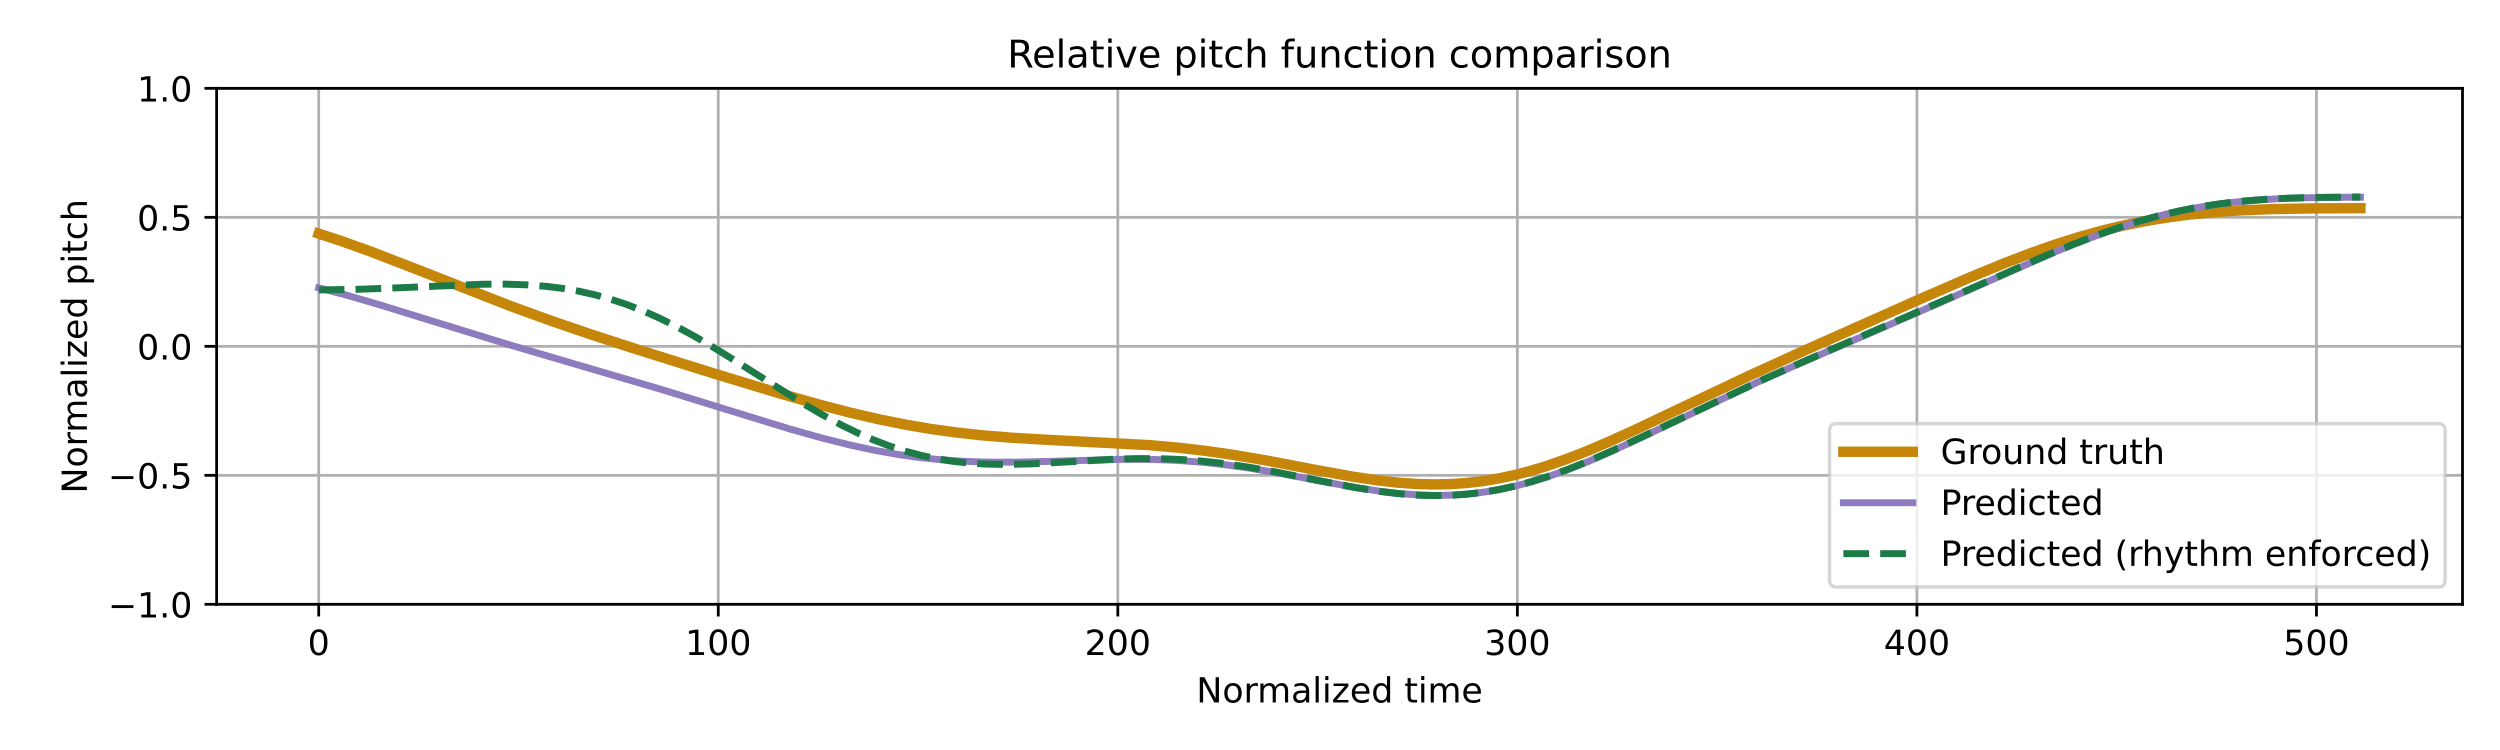
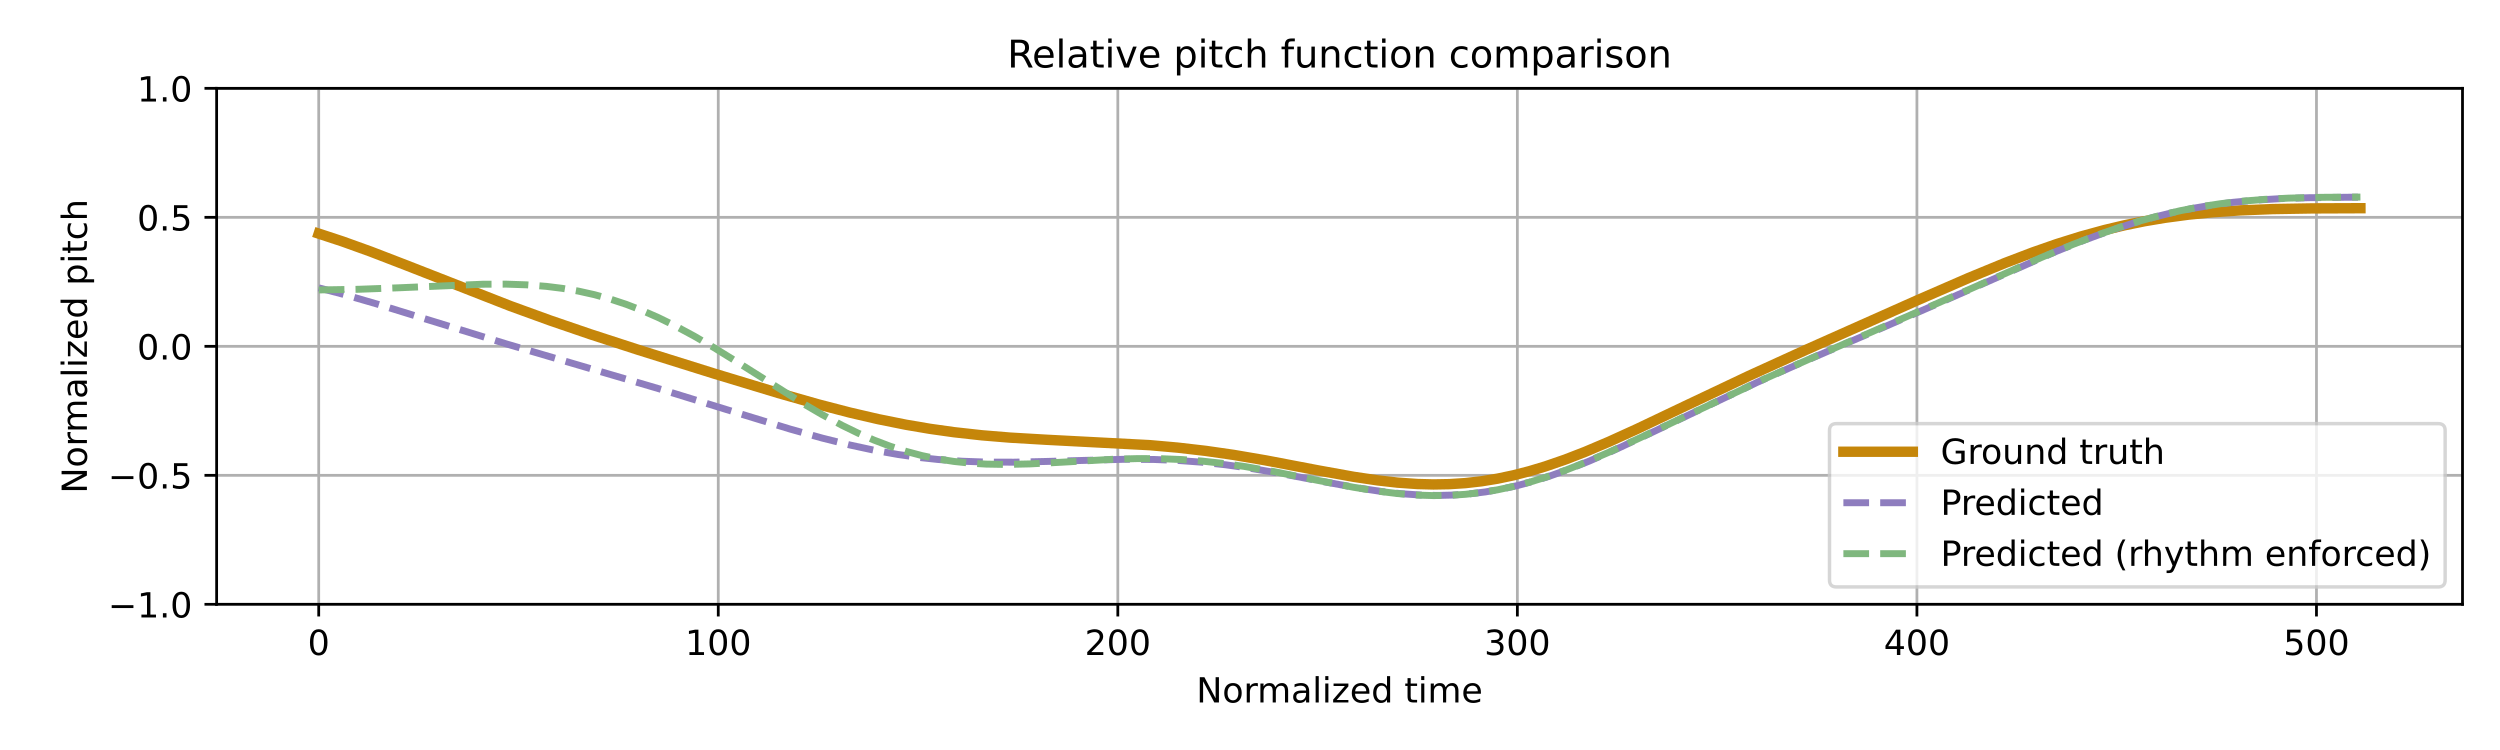
<svg xmlns="http://www.w3.org/2000/svg" xmlns:xlink="http://www.w3.org/1999/xlink" width="720pt" height="216pt" viewBox="0 0 720 216" version="1.1">
  <defs>
    <style type="text/css">*{stroke-linejoin: round; stroke-linecap: butt}</style>
  </defs>
  <g id="figure_1">
    <g id="patch_1">
      <path d="M 0 216  L 720 216  L 720 0  L 0 0  z " style="fill: #ffffff" />
    </g>
    <g id="axes_1">
      <g id="patch_2">
        <path d="M 62.39 174.04  L 709.2 174.04  L 709.2 25.44  L 62.39 25.44  z " style="fill: #ffffff" />
      </g>
      <g id="matplotlib.axis_1">
        <g id="xtick_1">
          <g id="line2d_1">
-             <path d="M 91.79 174.04  L 91.79 25.44  " clip-path="url(#p73da0fe1fb)" style="fill: none; stroke: #b0b0b0; stroke-width: 0.8; stroke-linecap: square" />
+             <path d="M 91.79 174.04  L 91.79 25.44  " clip-path="url(#p1e2aa397c5)" style="fill: none; stroke: #b0b0b0; stroke-width: 0.8; stroke-linecap: square" />
          </g>
          <g id="line2d_2">
            <defs>
-               <path id="m3a04a0d9b2" d="M 0 0  L 0 3.5  " style="stroke: #000000; stroke-width: 0.8" />
-             </defs>
-             <g>
-               <use xlink:href="#m3a04a0d9b2" x="91.79" y="174.04" style="stroke: #000000; stroke-width: 0.8" />
+               <path id="m70f8c55454" d="M 0 0  L 0 3.5  " style="stroke: #000000; stroke-width: 0.8" />
+             </defs>
+             <g>
+               <use xlink:href="#m70f8c55454" x="91.79" y="174.04" style="stroke: #000000; stroke-width: 0.8" />
            </g>
          </g>
          <g id="text_1">
            <g transform="translate(88.60921 188.6384) scale(0.1 -0.1)">
              <defs>
                <path id="DejaVuSans-30" d="M 2034 4250  Q 1547 4250 1301 3770  Q 1056 3291 1056 2328  Q 1056 1369 1301 889  Q 1547 409 2034 409  Q 2525 409 2770 889  Q 3016 1369 3016 2328  Q 3016 3291 2770 3770  Q 2525 4250 2034 4250  z M 2034 4750  Q 2819 4750 3233 4129  Q 3647 3509 3647 2328  Q 3647 1150 3233 529  Q 2819 -91 2034 -91  Q 1250 -91 836 529  Q 422 1150 422 2328  Q 422 3509 836 4129  Q 1250 4750 2034 4750  z " transform="scale(0.015625)" />
              </defs>
              <use xlink:href="#DejaVuSans-30" />
            </g>
          </g>
        </g>
        <g id="xtick_2">
          <g id="line2d_3">
-             <path d="M 206.861 174.04  L 206.861 25.44  " clip-path="url(#p73da0fe1fb)" style="fill: none; stroke: #b0b0b0; stroke-width: 0.8; stroke-linecap: square" />
+             <path d="M 206.861 174.04  L 206.861 25.44  " clip-path="url(#p1e2aa397c5)" style="fill: none; stroke: #b0b0b0; stroke-width: 0.8; stroke-linecap: square" />
          </g>
          <g id="line2d_4">
            <g>
-               <use xlink:href="#m3a04a0d9b2" x="206.861" y="174.04" style="stroke: #000000; stroke-width: 0.8" />
+               <use xlink:href="#m70f8c55454" x="206.861" y="174.04" style="stroke: #000000; stroke-width: 0.8" />
            </g>
          </g>
          <g id="text_2">
            <g transform="translate(197.317 188.6384) scale(0.1 -0.1)">
              <defs>
                <path id="DejaVuSans-31" d="M 794 531  L 1825 531  L 1825 4091  L 703 3866  L 703 4441  L 1819 4666  L 2450 4666  L 2450 531  L 3481 531  L 3481 0  L 794 0  L 794 531  z " transform="scale(0.015625)" />
              </defs>
              <use xlink:href="#DejaVuSans-31" />
              <use xlink:href="#DejaVuSans-30" transform="translate(63.62305 0)" />
              <use xlink:href="#DejaVuSans-30" transform="translate(127.2461 0)" />
            </g>
          </g>
        </g>
        <g id="xtick_3">
          <g id="line2d_5">
-             <path d="M 321.931 174.04  L 321.931 25.44  " clip-path="url(#p73da0fe1fb)" style="fill: none; stroke: #b0b0b0; stroke-width: 0.8; stroke-linecap: square" />
+             <path d="M 321.931 174.04  L 321.931 25.44  " clip-path="url(#p1e2aa397c5)" style="fill: none; stroke: #b0b0b0; stroke-width: 0.8; stroke-linecap: square" />
          </g>
          <g id="line2d_6">
            <g>
-               <use xlink:href="#m3a04a0d9b2" x="321.931" y="174.04" style="stroke: #000000; stroke-width: 0.8" />
+               <use xlink:href="#m70f8c55454" x="321.931" y="174.04" style="stroke: #000000; stroke-width: 0.8" />
            </g>
          </g>
          <g id="text_3">
            <g transform="translate(312.3872 188.6384) scale(0.1 -0.1)">
              <defs>
                <path id="DejaVuSans-32" d="M 1228 531  L 3431 531  L 3431 0  L 469 0  L 469 531  Q 828 903 1448 1529  Q 2069 2156 2228 2338  Q 2531 2678 2651 2914  Q 2772 3150 2772 3378  Q 2772 3750 2511 3984  Q 2250 4219 1831 4219  Q 1534 4219 1204 4116  Q 875 4013 500 3803  L 500 4441  Q 881 4594 1212 4672  Q 1544 4750 1819 4750  Q 2544 4750 2975 4387  Q 3406 4025 3406 3419  Q 3406 3131 3298 2873  Q 3191 2616 2906 2266  Q 2828 2175 2409 1742  Q 1991 1309 1228 531  z " transform="scale(0.015625)" />
              </defs>
              <use xlink:href="#DejaVuSans-32" />
              <use xlink:href="#DejaVuSans-30" transform="translate(63.62305 0)" />
              <use xlink:href="#DejaVuSans-30" transform="translate(127.2461 0)" />
            </g>
          </g>
        </g>
        <g id="xtick_4">
          <g id="line2d_7">
-             <path d="M 437.001 174.04  L 437.001 25.44  " clip-path="url(#p73da0fe1fb)" style="fill: none; stroke: #b0b0b0; stroke-width: 0.8; stroke-linecap: square" />
+             <path d="M 437.001 174.04  L 437.001 25.44  " clip-path="url(#p1e2aa397c5)" style="fill: none; stroke: #b0b0b0; stroke-width: 0.8; stroke-linecap: square" />
          </g>
          <g id="line2d_8">
            <g>
-               <use xlink:href="#m3a04a0d9b2" x="437.001" y="174.04" style="stroke: #000000; stroke-width: 0.8" />
+               <use xlink:href="#m70f8c55454" x="437.001" y="174.04" style="stroke: #000000; stroke-width: 0.8" />
            </g>
          </g>
          <g id="text_4">
            <g transform="translate(427.4575 188.6384) scale(0.1 -0.1)">
              <defs>
                <path id="DejaVuSans-33" d="M 2597 2516  Q 3050 2419 3304 2112  Q 3559 1806 3559 1356  Q 3559 666 3084 287  Q 2609 -91 1734 -91  Q 1441 -91 1130 -33  Q 819 25 488 141  L 488 750  Q 750 597 1062 519  Q 1375 441 1716 441  Q 2309 441 2620 675  Q 2931 909 2931 1356  Q 2931 1769 2642 2001  Q 2353 2234 1838 2234  L 1294 2234  L 1294 2753  L 1863 2753  Q 2328 2753 2575 2939  Q 2822 3125 2822 3475  Q 2822 3834 2567 4026  Q 2313 4219 1838 4219  Q 1578 4219 1281 4162  Q 984 4106 628 3988  L 628 4550  Q 988 4650 1302 4700  Q 1616 4750 1894 4750  Q 2613 4750 3031 4423  Q 3450 4097 3450 3541  Q 3450 3153 3228 2886  Q 3006 2619 2597 2516  z " transform="scale(0.015625)" />
              </defs>
              <use xlink:href="#DejaVuSans-33" />
              <use xlink:href="#DejaVuSans-30" transform="translate(63.62305 0)" />
              <use xlink:href="#DejaVuSans-30" transform="translate(127.2461 0)" />
            </g>
          </g>
        </g>
        <g id="xtick_5">
          <g id="line2d_9">
-             <path d="M 552.072 174.04  L 552.072 25.44  " clip-path="url(#p73da0fe1fb)" style="fill: none; stroke: #b0b0b0; stroke-width: 0.8; stroke-linecap: square" />
+             <path d="M 552.072 174.04  L 552.072 25.44  " clip-path="url(#p1e2aa397c5)" style="fill: none; stroke: #b0b0b0; stroke-width: 0.8; stroke-linecap: square" />
          </g>
          <g id="line2d_10">
            <g>
-               <use xlink:href="#m3a04a0d9b2" x="552.072" y="174.04" style="stroke: #000000; stroke-width: 0.8" />
+               <use xlink:href="#m70f8c55454" x="552.072" y="174.04" style="stroke: #000000; stroke-width: 0.8" />
            </g>
          </g>
          <g id="text_5">
            <g transform="translate(542.5278 188.6384) scale(0.1 -0.1)">
              <defs>
                <path id="DejaVuSans-34" d="M 2419 4116  L 825 1625  L 2419 1625  L 2419 4116  z M 2253 4666  L 3047 4666  L 3047 1625  L 3713 1625  L 3713 1100  L 3047 1100  L 3047 0  L 2419 0  L 2419 1100  L 313 1100  L 313 1709  L 2253 4666  z " transform="scale(0.015625)" />
              </defs>
              <use xlink:href="#DejaVuSans-34" />
              <use xlink:href="#DejaVuSans-30" transform="translate(63.62305 0)" />
              <use xlink:href="#DejaVuSans-30" transform="translate(127.2461 0)" />
            </g>
          </g>
        </g>
        <g id="xtick_6">
          <g id="line2d_11">
-             <path d="M 667.142 174.04  L 667.142 25.44  " clip-path="url(#p73da0fe1fb)" style="fill: none; stroke: #b0b0b0; stroke-width: 0.8; stroke-linecap: square" />
+             <path d="M 667.142 174.04  L 667.142 25.44  " clip-path="url(#p1e2aa397c5)" style="fill: none; stroke: #b0b0b0; stroke-width: 0.8; stroke-linecap: square" />
          </g>
          <g id="line2d_12">
            <g>
-               <use xlink:href="#m3a04a0d9b2" x="667.142" y="174.04" style="stroke: #000000; stroke-width: 0.8" />
+               <use xlink:href="#m70f8c55454" x="667.142" y="174.04" style="stroke: #000000; stroke-width: 0.8" />
            </g>
          </g>
          <g id="text_6">
            <g transform="translate(657.5981 188.6384) scale(0.1 -0.1)">
              <defs>
                <path id="DejaVuSans-35" d="M 691 4666  L 3169 4666  L 3169 4134  L 1269 4134  L 1269 2991  Q 1406 3038 1543 3061  Q 1681 3084 1819 3084  Q 2600 3084 3056 2656  Q 3513 2228 3513 1497  Q 3513 744 3044 326  Q 2575 -91 1722 -91  Q 1428 -91 1123 -41  Q 819 9 494 109  L 494 744  Q 775 591 1075 516  Q 1375 441 1709 441  Q 2250 441 2565 725  Q 2881 1009 2881 1497  Q 2881 1984 2565 2268  Q 2250 2553 1709 2553  Q 1456 2553 1204 2497  Q 953 2441 691 2322  L 691 4666  z " transform="scale(0.015625)" />
              </defs>
              <use xlink:href="#DejaVuSans-35" />
              <use xlink:href="#DejaVuSans-30" transform="translate(63.62305 0)" />
              <use xlink:href="#DejaVuSans-30" transform="translate(127.2461 0)" />
            </g>
          </g>
        </g>
        <g id="text_7">
          <g transform="translate(344.5544 202.3166) scale(0.1 -0.1)">
            <defs>
              <path id="DejaVuSans-4e" d="M 628 4666  L 1478 4666  L 3547 763  L 3547 4666  L 4159 4666  L 4159 0  L 3309 0  L 1241 3903  L 1241 0  L 628 0  L 628 4666  z " transform="scale(0.015625)" />
              <path id="DejaVuSans-6f" d="M 1959 3097  Q 1497 3097 1228 2736  Q 959 2375 959 1747  Q 959 1119 1226 758  Q 1494 397 1959 397  Q 2419 397 2687 759  Q 2956 1122 2956 1747  Q 2956 2369 2687 2733  Q 2419 3097 1959 3097  z M 1959 3584  Q 2709 3584 3137 3096  Q 3566 2609 3566 1747  Q 3566 888 3137 398  Q 2709 -91 1959 -91  Q 1206 -91 779 398  Q 353 888 353 1747  Q 353 2609 779 3096  Q 1206 3584 1959 3584  z " transform="scale(0.015625)" />
              <path id="DejaVuSans-72" d="M 2631 2963  Q 2534 3019 2420 3045  Q 2306 3072 2169 3072  Q 1681 3072 1420 2755  Q 1159 2438 1159 1844  L 1159 0  L 581 0  L 581 3500  L 1159 3500  L 1159 2956  Q 1341 3275 1631 3429  Q 1922 3584 2338 3584  Q 2397 3584 2469 3576  Q 2541 3569 2628 3553  L 2631 2963  z " transform="scale(0.015625)" />
              <path id="DejaVuSans-6d" d="M 3328 2828  Q 3544 3216 3844 3400  Q 4144 3584 4550 3584  Q 5097 3584 5394 3201  Q 5691 2819 5691 2113  L 5691 0  L 5113 0  L 5113 2094  Q 5113 2597 4934 2840  Q 4756 3084 4391 3084  Q 3944 3084 3684 2787  Q 3425 2491 3425 1978  L 3425 0  L 2847 0  L 2847 2094  Q 2847 2600 2669 2842  Q 2491 3084 2119 3084  Q 1678 3084 1418 2786  Q 1159 2488 1159 1978  L 1159 0  L 581 0  L 581 3500  L 1159 3500  L 1159 2956  Q 1356 3278 1631 3431  Q 1906 3584 2284 3584  Q 2666 3584 2933 3390  Q 3200 3197 3328 2828  z " transform="scale(0.015625)" />
              <path id="DejaVuSans-61" d="M 2194 1759  Q 1497 1759 1228 1600  Q 959 1441 959 1056  Q 959 750 1161 570  Q 1363 391 1709 391  Q 2188 391 2477 730  Q 2766 1069 2766 1631  L 2766 1759  L 2194 1759  z M 3341 1997  L 3341 0  L 2766 0  L 2766 531  Q 2569 213 2275 61  Q 1981 -91 1556 -91  Q 1019 -91 701 211  Q 384 513 384 1019  Q 384 1609 779 1909  Q 1175 2209 1959 2209  L 2766 2209  L 2766 2266  Q 2766 2663 2505 2880  Q 2244 3097 1772 3097  Q 1472 3097 1187 3025  Q 903 2953 641 2809  L 641 3341  Q 956 3463 1253 3523  Q 1550 3584 1831 3584  Q 2591 3584 2966 3190  Q 3341 2797 3341 1997  z " transform="scale(0.015625)" />
              <path id="DejaVuSans-6c" d="M 603 4863  L 1178 4863  L 1178 0  L 603 0  L 603 4863  z " transform="scale(0.015625)" />
              <path id="DejaVuSans-69" d="M 603 3500  L 1178 3500  L 1178 0  L 603 0  L 603 3500  z M 603 4863  L 1178 4863  L 1178 4134  L 603 4134  L 603 4863  z " transform="scale(0.015625)" />
              <path id="DejaVuSans-7a" d="M 353 3500  L 3084 3500  L 3084 2975  L 922 459  L 3084 459  L 3084 0  L 275 0  L 275 525  L 2438 3041  L 353 3041  L 353 3500  z " transform="scale(0.015625)" />
              <path id="DejaVuSans-65" d="M 3597 1894  L 3597 1613  L 953 1613  Q 991 1019 1311 708  Q 1631 397 2203 397  Q 2534 397 2845 478  Q 3156 559 3463 722  L 3463 178  Q 3153 47 2828 -22  Q 2503 -91 2169 -91  Q 1331 -91 842 396  Q 353 884 353 1716  Q 353 2575 817 3079  Q 1281 3584 2069 3584  Q 2775 3584 3186 3129  Q 3597 2675 3597 1894  z M 3022 2063  Q 3016 2534 2758 2815  Q 2500 3097 2075 3097  Q 1594 3097 1305 2825  Q 1016 2553 972 2059  L 3022 2063  z " transform="scale(0.015625)" />
              <path id="DejaVuSans-64" d="M 2906 2969  L 2906 4863  L 3481 4863  L 3481 0  L 2906 0  L 2906 525  Q 2725 213 2448 61  Q 2172 -91 1784 -91  Q 1150 -91 751 415  Q 353 922 353 1747  Q 353 2572 751 3078  Q 1150 3584 1784 3584  Q 2172 3584 2448 3432  Q 2725 3281 2906 2969  z M 947 1747  Q 947 1113 1208 752  Q 1469 391 1925 391  Q 2381 391 2643 752  Q 2906 1113 2906 1747  Q 2906 2381 2643 2742  Q 2381 3103 1925 3103  Q 1469 3103 1208 2742  Q 947 2381 947 1747  z " transform="scale(0.015625)" />
              <path id="DejaVuSans-20" transform="scale(0.015625)" />
              <path id="DejaVuSans-74" d="M 1172 4494  L 1172 3500  L 2356 3500  L 2356 3053  L 1172 3053  L 1172 1153  Q 1172 725 1289 603  Q 1406 481 1766 481  L 2356 481  L 2356 0  L 1766 0  Q 1100 0 847 248  Q 594 497 594 1153  L 594 3053  L 172 3053  L 172 3500  L 594 3500  L 594 4494  L 1172 4494  z " transform="scale(0.015625)" />
            </defs>
            <use xlink:href="#DejaVuSans-4e" />
            <use xlink:href="#DejaVuSans-6f" transform="translate(74.80469 0)" />
            <use xlink:href="#DejaVuSans-72" transform="translate(135.9863 0)" />
            <use xlink:href="#DejaVuSans-6d" transform="translate(175.3496 0)" />
            <use xlink:href="#DejaVuSans-61" transform="translate(272.7617 0)" />
            <use xlink:href="#DejaVuSans-6c" transform="translate(334.041 0)" />
            <use xlink:href="#DejaVuSans-69" transform="translate(361.8242 0)" />
            <use xlink:href="#DejaVuSans-7a" transform="translate(389.6074 0)" />
            <use xlink:href="#DejaVuSans-65" transform="translate(442.0977 0)" />
            <use xlink:href="#DejaVuSans-64" transform="translate(503.6211 0)" />
            <use xlink:href="#DejaVuSans-20" transform="translate(567.0977 0)" />
            <use xlink:href="#DejaVuSans-74" transform="translate(598.8848 0)" />
            <use xlink:href="#DejaVuSans-69" transform="translate(638.0938 0)" />
            <use xlink:href="#DejaVuSans-6d" transform="translate(665.877 0)" />
            <use xlink:href="#DejaVuSans-65" transform="translate(763.2891 0)" />
          </g>
        </g>
      </g>
      <g id="matplotlib.axis_2">
        <g id="ytick_1">
          <g id="line2d_13">
-             <path d="M 62.39 174.04  L 709.2 174.04  " clip-path="url(#p73da0fe1fb)" style="fill: none; stroke: #b0b0b0; stroke-width: 0.8; stroke-linecap: square" />
+             <path d="M 62.39 174.04  L 709.2 174.04  " clip-path="url(#p1e2aa397c5)" style="fill: none; stroke: #b0b0b0; stroke-width: 0.8; stroke-linecap: square" />
          </g>
          <g id="line2d_14">
            <defs>
-               <path id="m96029dba21" d="M 0 0  L -3.5 0  " style="stroke: #000000; stroke-width: 0.8" />
-             </defs>
-             <g>
-               <use xlink:href="#m96029dba21" x="62.39" y="174.04" style="stroke: #000000; stroke-width: 0.8" />
+               <path id="m552046ca46" d="M 0 0  L -3.5 0  " style="stroke: #000000; stroke-width: 0.8" />
+             </defs>
+             <g>
+               <use xlink:href="#m552046ca46" x="62.39" y="174.04" style="stroke: #000000; stroke-width: 0.8" />
            </g>
          </g>
          <g id="text_8">
            <g transform="translate(31.10719 177.8392) scale(0.1 -0.1)">
              <defs>
                <path id="DejaVuSans-2212" d="M 678 2272  L 4684 2272  L 4684 1741  L 678 1741  L 678 2272  z " transform="scale(0.015625)" />
                <path id="DejaVuSans-2e" d="M 684 794  L 1344 794  L 1344 0  L 684 0  L 684 794  z " transform="scale(0.015625)" />
              </defs>
              <use xlink:href="#DejaVuSans-2212" />
              <use xlink:href="#DejaVuSans-31" transform="translate(83.78906 0)" />
              <use xlink:href="#DejaVuSans-2e" transform="translate(147.4121 0)" />
              <use xlink:href="#DejaVuSans-30" transform="translate(179.1992 0)" />
            </g>
          </g>
        </g>
        <g id="ytick_2">
          <g id="line2d_15">
-             <path d="M 62.39 136.89  L 709.2 136.89  " clip-path="url(#p73da0fe1fb)" style="fill: none; stroke: #b0b0b0; stroke-width: 0.8; stroke-linecap: square" />
+             <path d="M 62.39 136.89  L 709.2 136.89  " clip-path="url(#p1e2aa397c5)" style="fill: none; stroke: #b0b0b0; stroke-width: 0.8; stroke-linecap: square" />
          </g>
          <g id="line2d_16">
            <g>
-               <use xlink:href="#m96029dba21" x="62.39" y="136.89" style="stroke: #000000; stroke-width: 0.8" />
+               <use xlink:href="#m552046ca46" x="62.39" y="136.89" style="stroke: #000000; stroke-width: 0.8" />
            </g>
          </g>
          <g id="text_9">
            <g transform="translate(31.10719 140.6892) scale(0.1 -0.1)">
              <use xlink:href="#DejaVuSans-2212" />
              <use xlink:href="#DejaVuSans-30" transform="translate(83.78906 0)" />
              <use xlink:href="#DejaVuSans-2e" transform="translate(147.4121 0)" />
              <use xlink:href="#DejaVuSans-35" transform="translate(179.1992 0)" />
            </g>
          </g>
        </g>
        <g id="ytick_3">
          <g id="line2d_17">
-             <path d="M 62.39 99.74  L 709.2 99.74  " clip-path="url(#p73da0fe1fb)" style="fill: none; stroke: #b0b0b0; stroke-width: 0.8; stroke-linecap: square" />
+             <path d="M 62.39 99.74  L 709.2 99.74  " clip-path="url(#p1e2aa397c5)" style="fill: none; stroke: #b0b0b0; stroke-width: 0.8; stroke-linecap: square" />
          </g>
          <g id="line2d_18">
            <g>
-               <use xlink:href="#m96029dba21" x="62.39" y="99.74" style="stroke: #000000; stroke-width: 0.8" />
+               <use xlink:href="#m552046ca46" x="62.39" y="99.74" style="stroke: #000000; stroke-width: 0.8" />
            </g>
          </g>
          <g id="text_10">
            <g transform="translate(39.48687 103.5392) scale(0.1 -0.1)">
              <use xlink:href="#DejaVuSans-30" />
              <use xlink:href="#DejaVuSans-2e" transform="translate(63.62305 0)" />
              <use xlink:href="#DejaVuSans-30" transform="translate(95.41016 0)" />
            </g>
          </g>
        </g>
        <g id="ytick_4">
          <g id="line2d_19">
-             <path d="M 62.39 62.59  L 709.2 62.59  " clip-path="url(#p73da0fe1fb)" style="fill: none; stroke: #b0b0b0; stroke-width: 0.8; stroke-linecap: square" />
+             <path d="M 62.39 62.59  L 709.2 62.59  " clip-path="url(#p1e2aa397c5)" style="fill: none; stroke: #b0b0b0; stroke-width: 0.8; stroke-linecap: square" />
          </g>
          <g id="line2d_20">
            <g>
-               <use xlink:href="#m96029dba21" x="62.39" y="62.59" style="stroke: #000000; stroke-width: 0.8" />
+               <use xlink:href="#m552046ca46" x="62.39" y="62.59" style="stroke: #000000; stroke-width: 0.8" />
            </g>
          </g>
          <g id="text_11">
            <g transform="translate(39.48687 66.38922) scale(0.1 -0.1)">
              <use xlink:href="#DejaVuSans-30" />
              <use xlink:href="#DejaVuSans-2e" transform="translate(63.62305 0)" />
              <use xlink:href="#DejaVuSans-35" transform="translate(95.41016 0)" />
            </g>
          </g>
        </g>
        <g id="ytick_5">
          <g id="line2d_21">
-             <path d="M 62.39 25.44  L 709.2 25.44  " clip-path="url(#p73da0fe1fb)" style="fill: none; stroke: #b0b0b0; stroke-width: 0.8; stroke-linecap: square" />
+             <path d="M 62.39 25.44  L 709.2 25.44  " clip-path="url(#p1e2aa397c5)" style="fill: none; stroke: #b0b0b0; stroke-width: 0.8; stroke-linecap: square" />
          </g>
          <g id="line2d_22">
            <g>
-               <use xlink:href="#m96029dba21" x="62.39" y="25.44" style="stroke: #000000; stroke-width: 0.8" />
+               <use xlink:href="#m552046ca46" x="62.39" y="25.44" style="stroke: #000000; stroke-width: 0.8" />
            </g>
          </g>
          <g id="text_12">
            <g transform="translate(39.48687 29.23922) scale(0.1 -0.1)">
              <use xlink:href="#DejaVuSans-31" />
              <use xlink:href="#DejaVuSans-2e" transform="translate(63.62305 0)" />
              <use xlink:href="#DejaVuSans-30" transform="translate(95.41016 0)" />
            </g>
          </g>
        </g>
        <g id="text_13">
          <g transform="translate(25.0275 142.1259) rotate(-90) scale(0.1 -0.1)">
            <defs>
              <path id="DejaVuSans-70" d="M 1159 525  L 1159 -1331  L 581 -1331  L 581 3500  L 1159 3500  L 1159 2969  Q 1341 3281 1617 3432  Q 1894 3584 2278 3584  Q 2916 3584 3314 3078  Q 3713 2572 3713 1747  Q 3713 922 3314 415  Q 2916 -91 2278 -91  Q 1894 -91 1617 61  Q 1341 213 1159 525  z M 3116 1747  Q 3116 2381 2855 2742  Q 2594 3103 2138 3103  Q 1681 3103 1420 2742  Q 1159 2381 1159 1747  Q 1159 1113 1420 752  Q 1681 391 2138 391  Q 2594 391 2855 752  Q 3116 1113 3116 1747  z " transform="scale(0.015625)" />
              <path id="DejaVuSans-63" d="M 3122 3366  L 3122 2828  Q 2878 2963 2633 3030  Q 2388 3097 2138 3097  Q 1578 3097 1268 2742  Q 959 2388 959 1747  Q 959 1106 1268 751  Q 1578 397 2138 397  Q 2388 397 2633 464  Q 2878 531 3122 666  L 3122 134  Q 2881 22 2623 -34  Q 2366 -91 2075 -91  Q 1284 -91 818 406  Q 353 903 353 1747  Q 353 2603 823 3093  Q 1294 3584 2113 3584  Q 2378 3584 2631 3529  Q 2884 3475 3122 3366  z " transform="scale(0.015625)" />
              <path id="DejaVuSans-68" d="M 3513 2113  L 3513 0  L 2938 0  L 2938 2094  Q 2938 2591 2744 2837  Q 2550 3084 2163 3084  Q 1697 3084 1428 2787  Q 1159 2491 1159 1978  L 1159 0  L 581 0  L 581 4863  L 1159 4863  L 1159 2956  Q 1366 3272 1645 3428  Q 1925 3584 2291 3584  Q 2894 3584 3203 3211  Q 3513 2838 3513 2113  z " transform="scale(0.015625)" />
            </defs>
            <use xlink:href="#DejaVuSans-4e" />
            <use xlink:href="#DejaVuSans-6f" transform="translate(74.80469 0)" />
            <use xlink:href="#DejaVuSans-72" transform="translate(135.9863 0)" />
            <use xlink:href="#DejaVuSans-6d" transform="translate(175.3496 0)" />
            <use xlink:href="#DejaVuSans-61" transform="translate(272.7617 0)" />
            <use xlink:href="#DejaVuSans-6c" transform="translate(334.041 0)" />
            <use xlink:href="#DejaVuSans-69" transform="translate(361.8242 0)" />
            <use xlink:href="#DejaVuSans-7a" transform="translate(389.6074 0)" />
            <use xlink:href="#DejaVuSans-65" transform="translate(442.0977 0)" />
            <use xlink:href="#DejaVuSans-64" transform="translate(503.6211 0)" />
            <use xlink:href="#DejaVuSans-20" transform="translate(567.0977 0)" />
            <use xlink:href="#DejaVuSans-70" transform="translate(598.8848 0)" />
            <use xlink:href="#DejaVuSans-69" transform="translate(662.3613 0)" />
            <use xlink:href="#DejaVuSans-74" transform="translate(690.1445 0)" />
            <use xlink:href="#DejaVuSans-63" transform="translate(729.3535 0)" />
            <use xlink:href="#DejaVuSans-68" transform="translate(784.334 0)" />
          </g>
        </g>
      </g>
      <g id="line2d_23">
-         <path d="M 91.79 67.281  L 98.695 69.554  L 106.75 72.455  L 117.106 76.445  L 147.024 88.151  L 158.531 92.329  L 170.038 96.27  L 183.847 100.762  L 205.71 107.606  L 224.121 113.182  L 235.628 116.451  L 244.834 118.841  L 252.889 120.71  L 260.944 122.33  L 267.848 123.504  L 274.752 124.476  L 282.807 125.369  L 290.862 126.033  L 301.218 126.642  L 331.137 128.206  L 339.192 128.92  L 347.246 129.853  L 355.301 131.014  L 364.507 132.587  L 379.466 135.443  L 389.822 137.316  L 396.727 138.347  L 402.48 138.996  L 408.234 139.4  L 412.837 139.518  L 417.439 139.434  L 422.042 139.135  L 426.645 138.612  L 431.248 137.864  L 435.851 136.894  L 440.453 135.71  L 445.056 134.325  L 450.81 132.341  L 456.563 130.112  L 463.467 127.183  L 471.522 123.518  L 485.331 116.943  L 503.742 108.224  L 519.852 100.878  L 552.072 86.53  L 567.031 80.022  L 577.387 75.762  L 585.442 72.693  L 592.346 70.287  L 599.25 68.125  L 606.155 66.233  L 611.908 64.872  L 617.662 63.708  L 623.415 62.738  L 630.319 61.814  L 637.224 61.128  L 645.278 60.581  L 654.484 60.216  L 665.991 60.018  L 679.8 59.962  L 679.8 59.962  " clip-path="url(#p73da0fe1fb)" style="fill: none; stroke: #c5860a; stroke-width: 3; stroke-linecap: square" />
+         <path d="M 91.79 67.281  L 98.695 69.554  L 106.75 72.455  L 117.106 76.445  L 147.024 88.151  L 158.531 92.329  L 170.038 96.27  L 183.847 100.762  L 205.71 107.606  L 224.121 113.182  L 235.628 116.451  L 244.834 118.841  L 252.889 120.71  L 260.944 122.33  L 267.848 123.504  L 274.752 124.476  L 282.807 125.369  L 290.862 126.033  L 301.218 126.642  L 331.137 128.206  L 339.192 128.92  L 347.246 129.853  L 355.301 131.014  L 364.507 132.587  L 379.466 135.443  L 389.822 137.316  L 396.727 138.347  L 402.48 138.996  L 408.234 139.4  L 412.837 139.518  L 417.439 139.434  L 422.042 139.135  L 426.645 138.612  L 431.248 137.864  L 435.851 136.894  L 440.453 135.71  L 445.056 134.325  L 450.81 132.341  L 456.563 130.112  L 463.467 127.183  L 471.522 123.518  L 485.331 116.943  L 503.742 108.224  L 519.852 100.878  L 552.072 86.53  L 567.031 80.022  L 577.387 75.762  L 585.442 72.693  L 592.346 70.287  L 599.25 68.125  L 606.155 66.233  L 611.908 64.872  L 617.662 63.708  L 623.415 62.738  L 630.319 61.814  L 637.224 61.128  L 645.278 60.581  L 654.484 60.216  L 665.991 60.018  L 679.8 59.962  L 679.8 59.962  " clip-path="url(#p1e2aa397c5)" style="fill: none; stroke: #c5860a; stroke-width: 3; stroke-linecap: square" />
      </g>
      <g id="line2d_24">
-         <path d="M 91.79 82.896  L 99.845 85.028  L 109.051 87.7  L 124.01 92.319  L 145.873 99.058  L 164.285 104.47  L 190.751 112.247  L 209.162 117.935  L 227.573 123.58  L 236.779 126.164  L 244.834 128.176  L 251.738 129.663  L 258.642 130.895  L 264.396 131.712  L 270.149 132.334  L 277.054 132.831  L 283.958 133.08  L 292.013 133.108  L 301.218 132.902  L 324.232 132.263  L 332.287 132.327  L 339.192 132.604  L 346.096 133.112  L 353 133.86  L 359.904 134.832  L 367.959 136.197  L 381.768 138.833  L 390.973 140.506  L 397.877 141.548  L 403.631 142.196  L 409.384 142.588  L 413.987 142.687  L 418.59 142.574  L 423.193 142.238  L 427.796 141.672  L 432.398 140.873  L 437.001 139.847  L 441.604 138.603  L 446.207 137.156  L 451.96 135.092  L 457.714 132.786  L 464.618 129.77  L 473.824 125.467  L 506.043 110.124  L 518.701 104.488  L 539.414 95.578  L 557.825 87.554  L 592.346 72.338  L 600.401 69.115  L 607.305 66.583  L 614.209 64.315  L 619.963 62.654  L 625.717 61.219  L 631.47 60.015  L 637.224 59.039  L 642.977 58.28  L 649.881 57.626  L 656.785 57.207  L 664.84 56.94  L 676.347 56.805  L 679.8 56.793  L 679.8 56.793  " clip-path="url(#p73da0fe1fb)" style="fill: none; stroke: #8e7dbe; stroke-width: 2; stroke-linecap: square" />
+         <path d="M 91.79 82.896  L 99.845 85.028  L 109.051 87.7  L 124.01 92.319  L 145.873 99.058  L 164.285 104.47  L 190.751 112.247  L 209.162 117.935  L 227.573 123.58  L 236.779 126.164  L 244.834 128.176  L 251.738 129.663  L 258.642 130.895  L 264.396 131.712  L 270.149 132.334  L 277.054 132.831  L 283.958 133.08  L 292.013 133.108  L 301.218 132.902  L 324.232 132.263  L 332.287 132.327  L 339.192 132.604  L 346.096 133.112  L 353 133.86  L 359.904 134.832  L 367.959 136.197  L 381.768 138.833  L 390.973 140.506  L 397.877 141.548  L 403.631 142.196  L 409.384 142.588  L 413.987 142.687  L 418.59 142.574  L 423.193 142.238  L 427.796 141.672  L 432.398 140.873  L 437.001 139.847  L 441.604 138.603  L 446.207 137.156  L 451.96 135.092  L 457.714 132.786  L 464.618 129.77  L 473.824 125.467  L 506.043 110.124  L 518.701 104.488  L 539.414 95.578  L 557.825 87.554  L 592.346 72.338  L 600.401 69.115  L 607.305 66.583  L 614.209 64.315  L 619.963 62.654  L 625.717 61.219  L 631.47 60.015  L 637.224 59.039  L 642.977 58.28  L 649.881 57.626  L 656.785 57.207  L 664.84 56.94  L 676.347 56.805  L 679.8 56.793  L 679.8 56.793  " clip-path="url(#p1e2aa397c5)" style="fill: none; stroke-dasharray: 7.4,3.2; stroke-dashoffset: 0; stroke: #8e7dbe; stroke-width: 2" />
      </g>
      <g id="line2d_25">
-         <path d="M 91.79 83.505  L 103.297 83.313  L 114.805 82.886  L 138.969 81.859  L 145.873 81.836  L 151.627 82.031  L 157.381 82.477  L 161.983 83.051  L 166.586 83.841  L 171.189 84.866  L 175.792 86.138  L 180.395 87.664  L 184.997 89.443  L 189.6 91.465  L 194.203 93.716  L 199.957 96.815  L 205.71 100.175  L 213.765 105.179  L 231.025 116.058  L 236.779 119.417  L 242.533 122.509  L 247.135 124.749  L 251.738 126.754  L 256.341 128.506  L 260.944 129.995  L 265.547 131.218  L 270.149 132.181  L 274.752 132.896  L 279.355 133.38  L 283.958 133.659  L 289.711 133.761  L 296.616 133.605  L 305.821 133.114  L 320.78 132.261  L 327.685 132.073  L 334.589 132.113  L 340.342 132.35  L 346.096 132.783  L 351.849 133.41  L 358.753 134.398  L 366.808 135.813  L 379.466 138.34  L 389.822 140.335  L 396.727 141.444  L 402.48 142.145  L 408.234 142.59  L 412.837 142.73  L 417.439 142.658  L 422.042 142.363  L 426.645 141.837  L 431.248 141.078  L 435.851 140.09  L 440.453 138.884  L 445.056 137.473  L 450.81 135.45  L 456.563 133.18  L 463.467 130.2  L 472.673 125.932  L 508.345 109.04  L 521.003 103.452  L 567.031 83.399  L 587.743 74.226  L 596.949 70.412  L 603.853 67.767  L 610.757 65.362  L 616.511 63.575  L 622.264 62.004  L 628.018 60.662  L 633.771 59.551  L 639.525 58.664  L 645.278 57.987  L 652.183 57.417  L 659.087 57.064  L 668.293 56.832  L 679.8 56.748  L 679.8 56.748  " clip-path="url(#p73da0fe1fb)" style="fill: none; stroke-dasharray: 7.4,3.2; stroke-dashoffset: 0; stroke: #1b7a46; stroke-width: 2" />
+         <path d="M 91.79 83.505  L 103.297 83.313  L 114.805 82.886  L 138.969 81.859  L 145.873 81.836  L 151.627 82.031  L 157.381 82.477  L 161.983 83.051  L 166.586 83.841  L 171.189 84.866  L 175.792 86.138  L 180.395 87.664  L 184.997 89.443  L 189.6 91.465  L 194.203 93.716  L 199.957 96.815  L 205.71 100.175  L 213.765 105.179  L 231.025 116.058  L 236.779 119.417  L 242.533 122.509  L 247.135 124.749  L 251.738 126.754  L 256.341 128.506  L 260.944 129.995  L 265.547 131.218  L 270.149 132.181  L 274.752 132.896  L 279.355 133.38  L 283.958 133.659  L 289.711 133.761  L 296.616 133.605  L 305.821 133.114  L 320.78 132.261  L 327.685 132.073  L 334.589 132.113  L 340.342 132.35  L 346.096 132.783  L 351.849 133.41  L 358.753 134.398  L 366.808 135.813  L 379.466 138.34  L 389.822 140.335  L 396.727 141.444  L 402.48 142.145  L 408.234 142.59  L 412.837 142.73  L 417.439 142.658  L 422.042 142.363  L 426.645 141.837  L 431.248 141.078  L 435.851 140.09  L 440.453 138.884  L 445.056 137.473  L 450.81 135.45  L 456.563 133.18  L 463.467 130.2  L 472.673 125.932  L 508.345 109.04  L 521.003 103.452  L 567.031 83.399  L 587.743 74.226  L 596.949 70.412  L 603.853 67.767  L 610.757 65.362  L 616.511 63.575  L 622.264 62.004  L 628.018 60.662  L 633.771 59.551  L 639.525 58.664  L 645.278 57.987  L 652.183 57.417  L 659.087 57.064  L 668.293 56.832  L 679.8 56.748  L 679.8 56.748  " clip-path="url(#p1e2aa397c5)" style="fill: none; stroke-dasharray: 7.4,3.2; stroke-dashoffset: 0; stroke: #7fb77e; stroke-width: 2" />
      </g>
      <g id="patch_3">
        <path d="M 62.39 174.04  L 62.39 25.44  " style="fill: none; stroke: #000000; stroke-width: 0.8; stroke-linejoin: miter; stroke-linecap: square" />
      </g>
      <g id="patch_4">
        <path d="M 709.2 174.04  L 709.2 25.44  " style="fill: none; stroke: #000000; stroke-width: 0.8; stroke-linejoin: miter; stroke-linecap: square" />
      </g>
      <g id="patch_5">
        <path d="M 62.39 174.04  L 709.2 174.04  " style="fill: none; stroke: #000000; stroke-width: 0.8; stroke-linejoin: miter; stroke-linecap: square" />
      </g>
      <g id="patch_6">
        <path d="M 62.39 25.44  L 709.2 25.44  " style="fill: none; stroke: #000000; stroke-width: 0.8; stroke-linejoin: miter; stroke-linecap: square" />
      </g>
      <g id="text_14">
        <g transform="translate(290.1045 19.44) scale(0.11 -0.11)">
          <defs>
            <path id="DejaVuSans-52" d="M 2841 2188  Q 3044 2119 3236 1894  Q 3428 1669 3622 1275  L 4263 0  L 3584 0  L 2988 1197  Q 2756 1666 2539 1819  Q 2322 1972 1947 1972  L 1259 1972  L 1259 0  L 628 0  L 628 4666  L 2053 4666  Q 2853 4666 3247 4331  Q 3641 3997 3641 3322  Q 3641 2881 3436 2590  Q 3231 2300 2841 2188  z M 1259 4147  L 1259 2491  L 2053 2491  Q 2509 2491 2742 2702  Q 2975 2913 2975 3322  Q 2975 3731 2742 3939  Q 2509 4147 2053 4147  L 1259 4147  z " transform="scale(0.015625)" />
            <path id="DejaVuSans-76" d="M 191 3500  L 800 3500  L 1894 563  L 2988 3500  L 3597 3500  L 2284 0  L 1503 0  L 191 3500  z " transform="scale(0.015625)" />
            <path id="DejaVuSans-66" d="M 2375 4863  L 2375 4384  L 1825 4384  Q 1516 4384 1395 4259  Q 1275 4134 1275 3809  L 1275 3500  L 2222 3500  L 2222 3053  L 1275 3053  L 1275 0  L 697 0  L 697 3053  L 147 3053  L 147 3500  L 697 3500  L 697 3744  Q 697 4328 969 4595  Q 1241 4863 1831 4863  L 2375 4863  z " transform="scale(0.015625)" />
            <path id="DejaVuSans-75" d="M 544 1381  L 544 3500  L 1119 3500  L 1119 1403  Q 1119 906 1312 657  Q 1506 409 1894 409  Q 2359 409 2629 706  Q 2900 1003 2900 1516  L 2900 3500  L 3475 3500  L 3475 0  L 2900 0  L 2900 538  Q 2691 219 2414 64  Q 2138 -91 1772 -91  Q 1169 -91 856 284  Q 544 659 544 1381  z M 1991 3584  L 1991 3584  z " transform="scale(0.015625)" />
            <path id="DejaVuSans-6e" d="M 3513 2113  L 3513 0  L 2938 0  L 2938 2094  Q 2938 2591 2744 2837  Q 2550 3084 2163 3084  Q 1697 3084 1428 2787  Q 1159 2491 1159 1978  L 1159 0  L 581 0  L 581 3500  L 1159 3500  L 1159 2956  Q 1366 3272 1645 3428  Q 1925 3584 2291 3584  Q 2894 3584 3203 3211  Q 3513 2838 3513 2113  z " transform="scale(0.015625)" />
            <path id="DejaVuSans-73" d="M 2834 3397  L 2834 2853  Q 2591 2978 2328 3040  Q 2066 3103 1784 3103  Q 1356 3103 1142 2972  Q 928 2841 928 2578  Q 928 2378 1081 2264  Q 1234 2150 1697 2047  L 1894 2003  Q 2506 1872 2764 1633  Q 3022 1394 3022 966  Q 3022 478 2636 193  Q 2250 -91 1575 -91  Q 1294 -91 989 -36  Q 684 19 347 128  L 347 722  Q 666 556 975 473  Q 1284 391 1588 391  Q 1994 391 2212 530  Q 2431 669 2431 922  Q 2431 1156 2273 1281  Q 2116 1406 1581 1522  L 1381 1569  Q 847 1681 609 1914  Q 372 2147 372 2553  Q 372 3047 722 3315  Q 1072 3584 1716 3584  Q 2034 3584 2315 3537  Q 2597 3491 2834 3397  z " transform="scale(0.015625)" />
          </defs>
          <use xlink:href="#DejaVuSans-52" />
          <use xlink:href="#DejaVuSans-65" transform="translate(64.98242 0)" />
          <use xlink:href="#DejaVuSans-6c" transform="translate(126.5059 0)" />
          <use xlink:href="#DejaVuSans-61" transform="translate(154.2891 0)" />
          <use xlink:href="#DejaVuSans-74" transform="translate(215.5684 0)" />
          <use xlink:href="#DejaVuSans-69" transform="translate(254.7773 0)" />
          <use xlink:href="#DejaVuSans-76" transform="translate(282.5605 0)" />
          <use xlink:href="#DejaVuSans-65" transform="translate(341.7402 0)" />
          <use xlink:href="#DejaVuSans-20" transform="translate(403.2637 0)" />
          <use xlink:href="#DejaVuSans-70" transform="translate(435.0508 0)" />
          <use xlink:href="#DejaVuSans-69" transform="translate(498.5273 0)" />
          <use xlink:href="#DejaVuSans-74" transform="translate(526.3105 0)" />
          <use xlink:href="#DejaVuSans-63" transform="translate(565.5195 0)" />
          <use xlink:href="#DejaVuSans-68" transform="translate(620.5 0)" />
          <use xlink:href="#DejaVuSans-20" transform="translate(683.8789 0)" />
          <use xlink:href="#DejaVuSans-66" transform="translate(715.666 0)" />
          <use xlink:href="#DejaVuSans-75" transform="translate(750.8711 0)" />
          <use xlink:href="#DejaVuSans-6e" transform="translate(814.25 0)" />
          <use xlink:href="#DejaVuSans-63" transform="translate(877.6289 0)" />
          <use xlink:href="#DejaVuSans-74" transform="translate(932.6094 0)" />
          <use xlink:href="#DejaVuSans-69" transform="translate(971.8184 0)" />
          <use xlink:href="#DejaVuSans-6f" transform="translate(999.6016 0)" />
          <use xlink:href="#DejaVuSans-6e" transform="translate(1060.783 0)" />
          <use xlink:href="#DejaVuSans-20" transform="translate(1124.162 0)" />
          <use xlink:href="#DejaVuSans-63" transform="translate(1155.949 0)" />
          <use xlink:href="#DejaVuSans-6f" transform="translate(1210.93 0)" />
          <use xlink:href="#DejaVuSans-6d" transform="translate(1272.111 0)" />
          <use xlink:href="#DejaVuSans-70" transform="translate(1369.523 0)" />
          <use xlink:href="#DejaVuSans-61" transform="translate(1433 0)" />
          <use xlink:href="#DejaVuSans-72" transform="translate(1494.279 0)" />
          <use xlink:href="#DejaVuSans-69" transform="translate(1535.393 0)" />
          <use xlink:href="#DejaVuSans-73" transform="translate(1563.176 0)" />
          <use xlink:href="#DejaVuSans-6f" transform="translate(1615.275 0)" />
          <use xlink:href="#DejaVuSans-6e" transform="translate(1676.457 0)" />
        </g>
      </g>
      <g id="legend_1">
        <g id="patch_7">
          <path d="M 528.894 169.04  L 702.2 169.04  Q 704.2 169.04 704.2 167.04  L 704.2 124.006  Q 704.2 122.006 702.2 122.006  L 528.894 122.006  Q 526.894 122.006 526.894 124.006  L 526.894 167.04  Q 526.894 169.04 528.894 169.04  z " style="fill: #ffffff; opacity: 0.8; stroke: #cccccc; stroke-linejoin: miter" />
        </g>
        <g id="line2d_26">
          <path d="M 530.894 130.104  L 540.894 130.104  L 550.894 130.104  " style="fill: none; stroke: #c5860a; stroke-width: 3; stroke-linecap: square" />
        </g>
        <g id="text_15">
          <g transform="translate(558.8937 133.6041) scale(0.1 -0.1)">
            <defs>
              <path id="DejaVuSans-47" d="M 3809 666  L 3809 1919  L 2778 1919  L 2778 2438  L 4434 2438  L 4434 434  Q 4069 175 3628 42  Q 3188 -91 2688 -91  Q 1594 -91 976 548  Q 359 1188 359 2328  Q 359 3472 976 4111  Q 1594 4750 2688 4750  Q 3144 4750 3555 4637  Q 3966 4525 4313 4306  L 4313 3634  Q 3963 3931 3569 4081  Q 3175 4231 2741 4231  Q 1884 4231 1454 3753  Q 1025 3275 1025 2328  Q 1025 1384 1454 906  Q 1884 428 2741 428  Q 3075 428 3337 486  Q 3600 544 3809 666  z " transform="scale(0.015625)" />
            </defs>
            <use xlink:href="#DejaVuSans-47" />
            <use xlink:href="#DejaVuSans-72" transform="translate(77.49023 0)" />
            <use xlink:href="#DejaVuSans-6f" transform="translate(116.3535 0)" />
            <use xlink:href="#DejaVuSans-75" transform="translate(177.5352 0)" />
            <use xlink:href="#DejaVuSans-6e" transform="translate(240.9141 0)" />
            <use xlink:href="#DejaVuSans-64" transform="translate(304.293 0)" />
            <use xlink:href="#DejaVuSans-20" transform="translate(367.7695 0)" />
            <use xlink:href="#DejaVuSans-74" transform="translate(399.5566 0)" />
            <use xlink:href="#DejaVuSans-72" transform="translate(438.7656 0)" />
            <use xlink:href="#DejaVuSans-75" transform="translate(479.8789 0)" />
            <use xlink:href="#DejaVuSans-74" transform="translate(543.2578 0)" />
            <use xlink:href="#DejaVuSans-68" transform="translate(582.4668 0)" />
          </g>
        </g>
        <g id="line2d_27">
-           <path d="M 530.894 144.782  L 540.894 144.782  L 550.894 144.782  " style="fill: none; stroke: #8e7dbe; stroke-width: 2; stroke-linecap: square" />
+           <path d="M 530.894 144.782  L 540.894 144.782  L 550.894 144.782  " style="fill: none; stroke-dasharray: 7.4,3.2; stroke-dashoffset: 0; stroke: #8e7dbe; stroke-width: 2" />
        </g>
        <g id="text_16">
          <g transform="translate(558.8937 148.2822) scale(0.1 -0.1)">
            <defs>
              <path id="DejaVuSans-50" d="M 1259 4147  L 1259 2394  L 2053 2394  Q 2494 2394 2734 2622  Q 2975 2850 2975 3272  Q 2975 3691 2734 3919  Q 2494 4147 2053 4147  L 1259 4147  z M 628 4666  L 2053 4666  Q 2838 4666 3239 4311  Q 3641 3956 3641 3272  Q 3641 2581 3239 2228  Q 2838 1875 2053 1875  L 1259 1875  L 1259 0  L 628 0  L 628 4666  z " transform="scale(0.015625)" />
            </defs>
            <use xlink:href="#DejaVuSans-50" />
            <use xlink:href="#DejaVuSans-72" transform="translate(58.55273 0)" />
            <use xlink:href="#DejaVuSans-65" transform="translate(97.41602 0)" />
            <use xlink:href="#DejaVuSans-64" transform="translate(158.9395 0)" />
            <use xlink:href="#DejaVuSans-69" transform="translate(222.416 0)" />
            <use xlink:href="#DejaVuSans-63" transform="translate(250.1992 0)" />
            <use xlink:href="#DejaVuSans-74" transform="translate(305.1797 0)" />
            <use xlink:href="#DejaVuSans-65" transform="translate(344.3887 0)" />
            <use xlink:href="#DejaVuSans-64" transform="translate(405.9121 0)" />
          </g>
        </g>
        <g id="line2d_28">
-           <path d="M 530.894 159.46  L 540.894 159.46  L 550.894 159.46  " style="fill: none; stroke-dasharray: 7.4,3.2; stroke-dashoffset: 0; stroke: #1b7a46; stroke-width: 2" />
+           <path d="M 530.894 159.46  L 540.894 159.46  L 550.894 159.46  " style="fill: none; stroke-dasharray: 7.4,3.2; stroke-dashoffset: 0; stroke: #7fb77e; stroke-width: 2" />
        </g>
        <g id="text_17">
          <g transform="translate(558.8937 162.9603) scale(0.1 -0.1)">
            <defs>
              <path id="DejaVuSans-28" d="M 1984 4856  Q 1566 4138 1362 3434  Q 1159 2731 1159 2009  Q 1159 1288 1364 580  Q 1569 -128 1984 -844  L 1484 -844  Q 1016 -109 783 600  Q 550 1309 550 2009  Q 550 2706 781 3412  Q 1013 4119 1484 4856  L 1984 4856  z " transform="scale(0.015625)" />
              <path id="DejaVuSans-79" d="M 2059 -325  Q 1816 -950 1584 -1140  Q 1353 -1331 966 -1331  L 506 -1331  L 506 -850  L 844 -850  Q 1081 -850 1212 -737  Q 1344 -625 1503 -206  L 1606 56  L 191 3500  L 800 3500  L 1894 763  L 2988 3500  L 3597 3500  L 2059 -325  z " transform="scale(0.015625)" />
              <path id="DejaVuSans-29" d="M 513 4856  L 1013 4856  Q 1481 4119 1714 3412  Q 1947 2706 1947 2009  Q 1947 1309 1714 600  Q 1481 -109 1013 -844  L 513 -844  Q 928 -128 1133 580  Q 1338 1288 1338 2009  Q 1338 2731 1133 3434  Q 928 4138 513 4856  z " transform="scale(0.015625)" />
            </defs>
            <use xlink:href="#DejaVuSans-50" />
            <use xlink:href="#DejaVuSans-72" transform="translate(58.55273 0)" />
            <use xlink:href="#DejaVuSans-65" transform="translate(97.41602 0)" />
            <use xlink:href="#DejaVuSans-64" transform="translate(158.9395 0)" />
            <use xlink:href="#DejaVuSans-69" transform="translate(222.416 0)" />
            <use xlink:href="#DejaVuSans-63" transform="translate(250.1992 0)" />
            <use xlink:href="#DejaVuSans-74" transform="translate(305.1797 0)" />
            <use xlink:href="#DejaVuSans-65" transform="translate(344.3887 0)" />
            <use xlink:href="#DejaVuSans-64" transform="translate(405.9121 0)" />
            <use xlink:href="#DejaVuSans-20" transform="translate(469.3887 0)" />
            <use xlink:href="#DejaVuSans-28" transform="translate(501.1758 0)" />
            <use xlink:href="#DejaVuSans-72" transform="translate(540.1895 0)" />
            <use xlink:href="#DejaVuSans-68" transform="translate(579.5527 0)" />
            <use xlink:href="#DejaVuSans-79" transform="translate(642.9316 0)" />
            <use xlink:href="#DejaVuSans-74" transform="translate(702.1113 0)" />
            <use xlink:href="#DejaVuSans-68" transform="translate(741.3203 0)" />
            <use xlink:href="#DejaVuSans-6d" transform="translate(804.6992 0)" />
            <use xlink:href="#DejaVuSans-20" transform="translate(902.1113 0)" />
            <use xlink:href="#DejaVuSans-65" transform="translate(933.8984 0)" />
            <use xlink:href="#DejaVuSans-6e" transform="translate(995.4219 0)" />
            <use xlink:href="#DejaVuSans-66" transform="translate(1058.801 0)" />
            <use xlink:href="#DejaVuSans-6f" transform="translate(1094.006 0)" />
            <use xlink:href="#DejaVuSans-72" transform="translate(1155.188 0)" />
            <use xlink:href="#DejaVuSans-63" transform="translate(1194.051 0)" />
            <use xlink:href="#DejaVuSans-65" transform="translate(1249.031 0)" />
            <use xlink:href="#DejaVuSans-64" transform="translate(1310.555 0)" />
            <use xlink:href="#DejaVuSans-29" transform="translate(1374.031 0)" />
          </g>
        </g>
      </g>
    </g>
  </g>
  <defs>
-     <clipPath id="p73da0fe1fb">
+     <clipPath id="p1e2aa397c5">
      <rect x="62.39" y="25.44" width="646.81" height="148.6" />
    </clipPath>
  </defs>
</svg>
